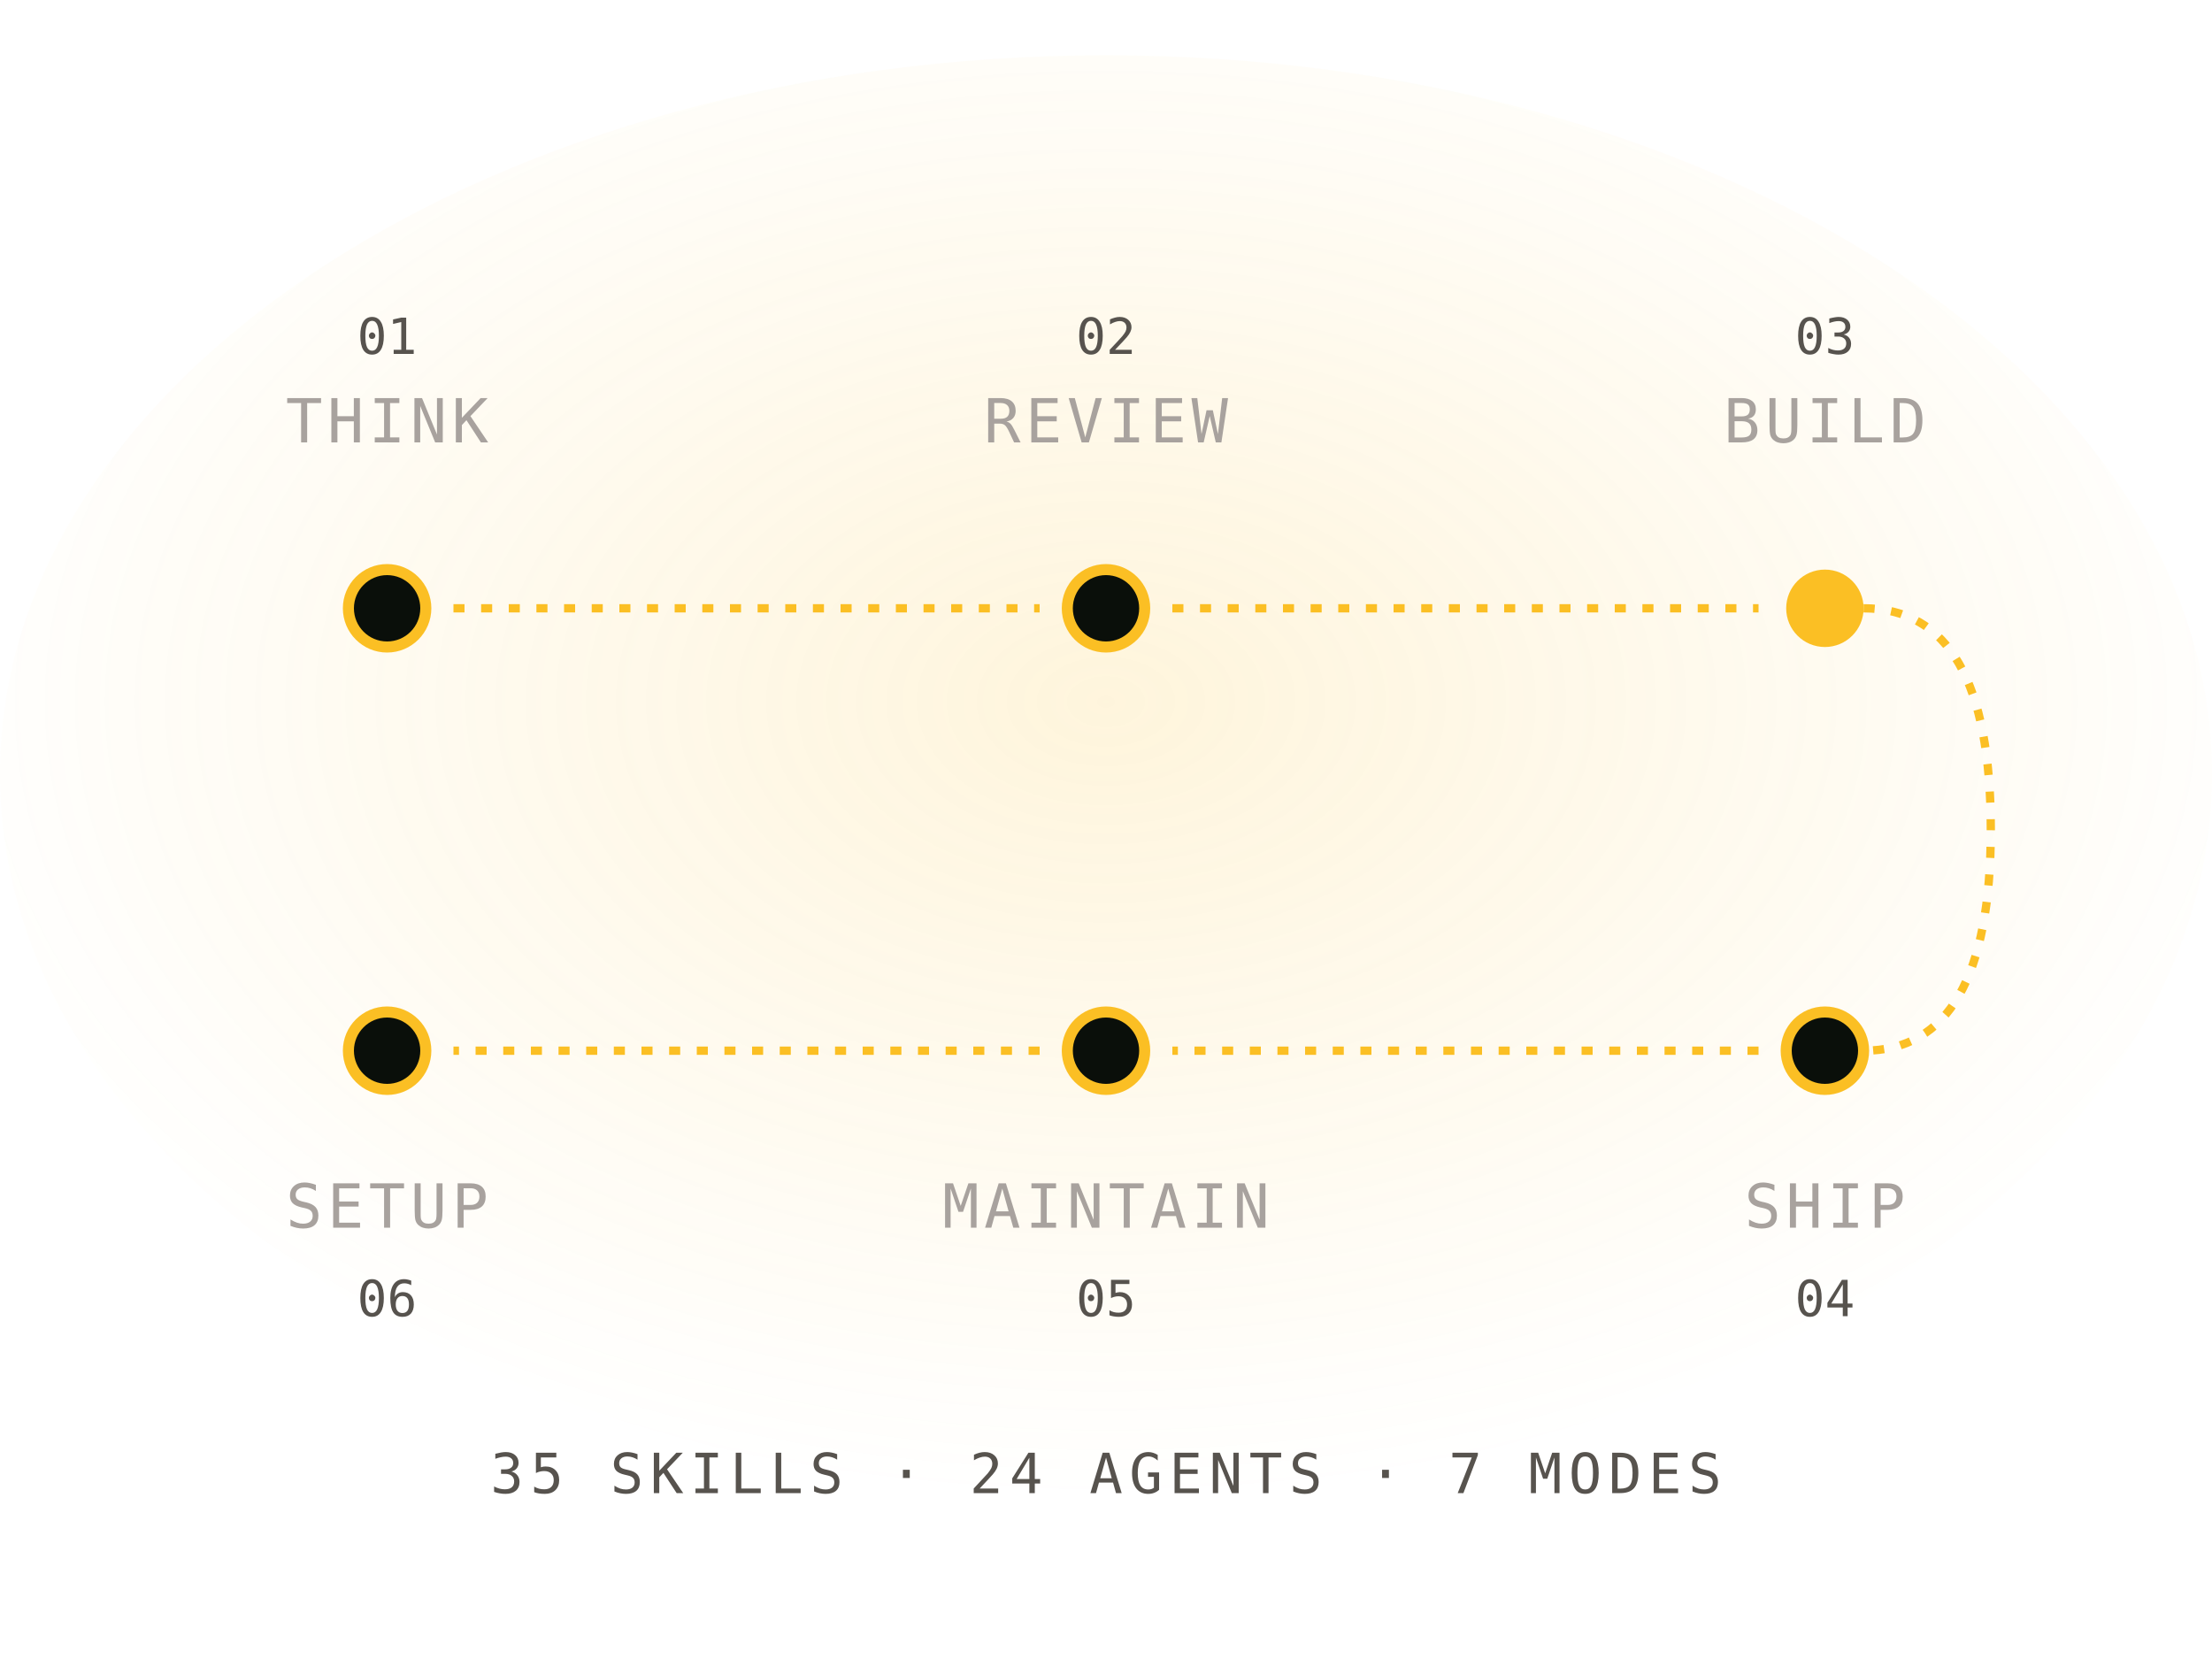
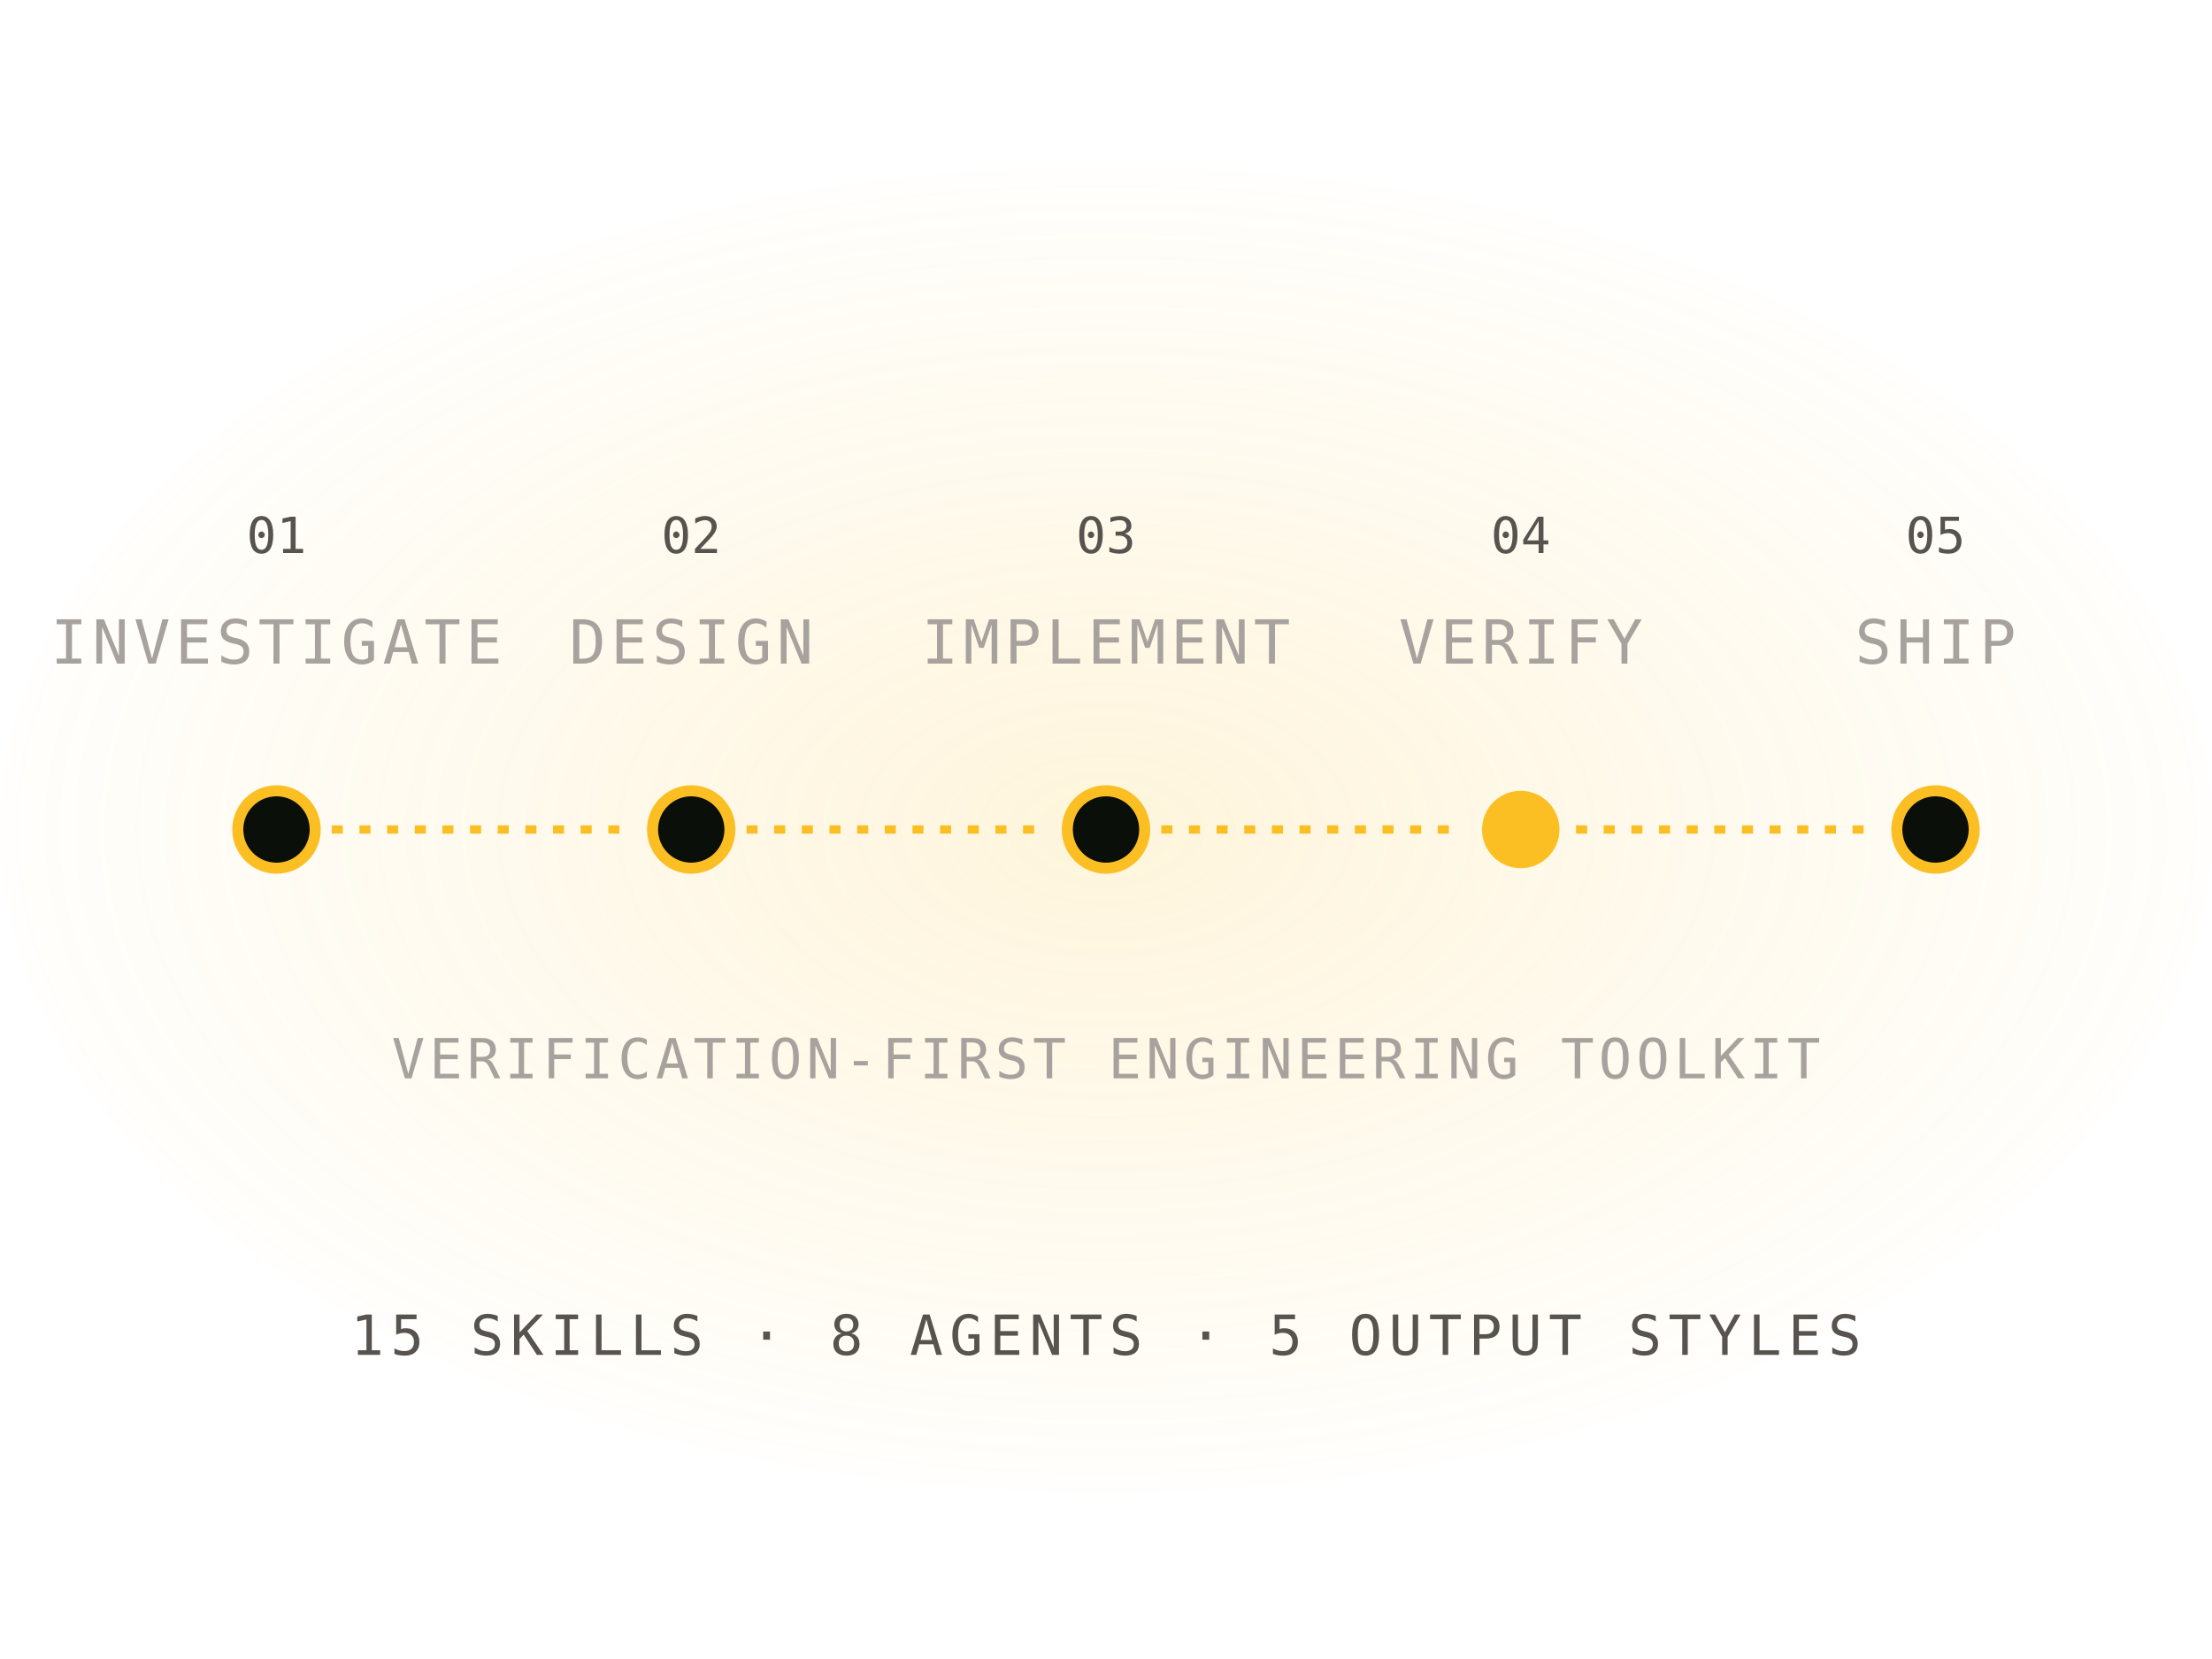
- <svg xmlns="http://www.w3.org/2000/svg" width="400" height="300" viewBox="0 0 400 300" fill="none" role="img" aria-label="The six-phase Claude Kit workflow: Think, Review, Build, Ship, Maintain, Setup">
+ <svg xmlns="http://www.w3.org/2000/svg" width="400" height="300" viewBox="0 0 400 300" fill="none" role="img" aria-label="The five-phase Claude Kit workflow: Investigate, Design, Implement, Verify, Ship">
  <defs>
-     <radialGradient id="glow-d" cx="50%" cy="45%" r="55%">
+     <radialGradient id="glow-d" cx="50%" cy="50%" r="55%">
      <stop offset="0%" stop-color="#fbbf24" stop-opacity="0.16" />
      <stop offset="100%" stop-color="#fbbf24" stop-opacity="0" />
    </radialGradient>
  </defs>
-   <ellipse cx="200" cy="140" rx="200" ry="130" fill="url(#glow-d)" />
+   <ellipse cx="200" cy="150" rx="200" ry="120" fill="url(#glow-d)" />
+   <g font-family="'IBM Plex Mono', ui-monospace, monospace" font-size="9" font-weight="500" fill="#57534e" text-anchor="middle">
+     <text x="50" y="100">01</text>
+     <text x="125" y="100">02</text>
+     <text x="200" y="100">03</text>
+     <text x="275" y="100">04</text>
+     <text x="350" y="100">05</text>
+   </g>
  <g font-family="'IBM Plex Mono', ui-monospace, monospace" font-size="11" font-weight="500" letter-spacing="0.08em" fill="#a8a29e" text-anchor="middle">
-     <text x="70" y="80">THINK</text>
-     <text x="200" y="80">REVIEW</text>
-     <text x="330" y="80">BUILD</text>
+     <text x="50" y="120">INVESTIGATE</text>
+     <text x="125" y="120">DESIGN</text>
+     <text x="200" y="120">IMPLEMENT</text>
+     <text x="275" y="120">VERIFY</text>
+     <text x="350" y="120">SHIP</text>
  </g>
-   <g font-family="'IBM Plex Mono', ui-monospace, monospace" font-size="9" font-weight="500" fill="#57534e" text-anchor="middle">
-     <text x="70" y="64">01</text>
-     <text x="200" y="64">02</text>
-     <text x="330" y="64">03</text>
-   </g>
-   <line x1="82" y1="110" x2="188" y2="110" stroke="#fbbf24" stroke-width="1.5" stroke-dasharray="2 3" />
-   <line x1="212" y1="110" x2="318" y2="110" stroke="#fbbf24" stroke-width="1.5" stroke-dasharray="2 3" />
-   <circle cx="70" cy="110" r="7" fill="#0a0f0a" stroke="#fbbf24" stroke-width="2" />
-   <circle cx="200" cy="110" r="7" fill="#0a0f0a" stroke="#fbbf24" stroke-width="2" />
-   <circle cx="330" cy="110" r="7" fill="#fbbf24" />
-   <path d="M 337 110 Q 360 110 360 150 Q 360 190 337 190" fill="none" stroke="#fbbf24" stroke-width="1.5" stroke-dasharray="2 3" />
-   <line x1="318" y1="190" x2="212" y2="190" stroke="#fbbf24" stroke-width="1.5" stroke-dasharray="2 3" />
-   <line x1="188" y1="190" x2="82" y2="190" stroke="#fbbf24" stroke-width="1.5" stroke-dasharray="2 3" />
-   <circle cx="330" cy="190" r="7" fill="#0a0f0a" stroke="#fbbf24" stroke-width="2" />
-   <circle cx="200" cy="190" r="7" fill="#0a0f0a" stroke="#fbbf24" stroke-width="2" />
-   <circle cx="70" cy="190" r="7" fill="#0a0f0a" stroke="#fbbf24" stroke-width="2" />
-   <g font-family="'IBM Plex Mono', ui-monospace, monospace" font-size="11" font-weight="500" letter-spacing="0.08em" fill="#a8a29e" text-anchor="middle">
-     <text x="330" y="222">SHIP</text>
-     <text x="200" y="222">MAINTAIN</text>
-     <text x="70" y="222">SETUP</text>
-   </g>
-   <g font-family="'IBM Plex Mono', ui-monospace, monospace" font-size="9" font-weight="500" fill="#57534e" text-anchor="middle">
-     <text x="330" y="238">04</text>
-     <text x="200" y="238">05</text>
-     <text x="70" y="238">06</text>
-   </g>
-   <text x="200" y="270" font-family="'IBM Plex Mono', ui-monospace, monospace" font-size="10" font-weight="400" letter-spacing="0.12em" fill="#57534e" text-anchor="middle">35 SKILLS · 24 AGENTS · 7 MODES</text>
+   <line x1="60" y1="150" x2="115" y2="150" stroke="#fbbf24" stroke-width="1.5" stroke-dasharray="2 3" />
+   <line x1="135" y1="150" x2="190" y2="150" stroke="#fbbf24" stroke-width="1.5" stroke-dasharray="2 3" />
+   <line x1="210" y1="150" x2="265" y2="150" stroke="#fbbf24" stroke-width="1.5" stroke-dasharray="2 3" />
+   <line x1="285" y1="150" x2="340" y2="150" stroke="#fbbf24" stroke-width="1.5" stroke-dasharray="2 3" />
+   <circle cx="50" cy="150" r="7" fill="#0a0f0a" stroke="#fbbf24" stroke-width="2" />
+   <circle cx="125" cy="150" r="7" fill="#0a0f0a" stroke="#fbbf24" stroke-width="2" />
+   <circle cx="200" cy="150" r="7" fill="#0a0f0a" stroke="#fbbf24" stroke-width="2" />
+   <circle cx="275" cy="150" r="7" fill="#fbbf24" />
+   <circle cx="350" cy="150" r="7" fill="#0a0f0a" stroke="#fbbf24" stroke-width="2" />
+   <text x="200" y="195" font-family="'IBM Plex Mono', ui-monospace, monospace" font-size="10" font-weight="400" letter-spacing="0.08em" fill="#a8a29e" text-anchor="middle">VERIFICATION-FIRST ENGINEERING TOOLKIT</text>
+   <text x="200" y="245" font-family="'IBM Plex Mono', ui-monospace, monospace" font-size="10" font-weight="400" letter-spacing="0.12em" fill="#57534e" text-anchor="middle">15 SKILLS · 8 AGENTS · 5 OUTPUT STYLES</text>
</svg>
